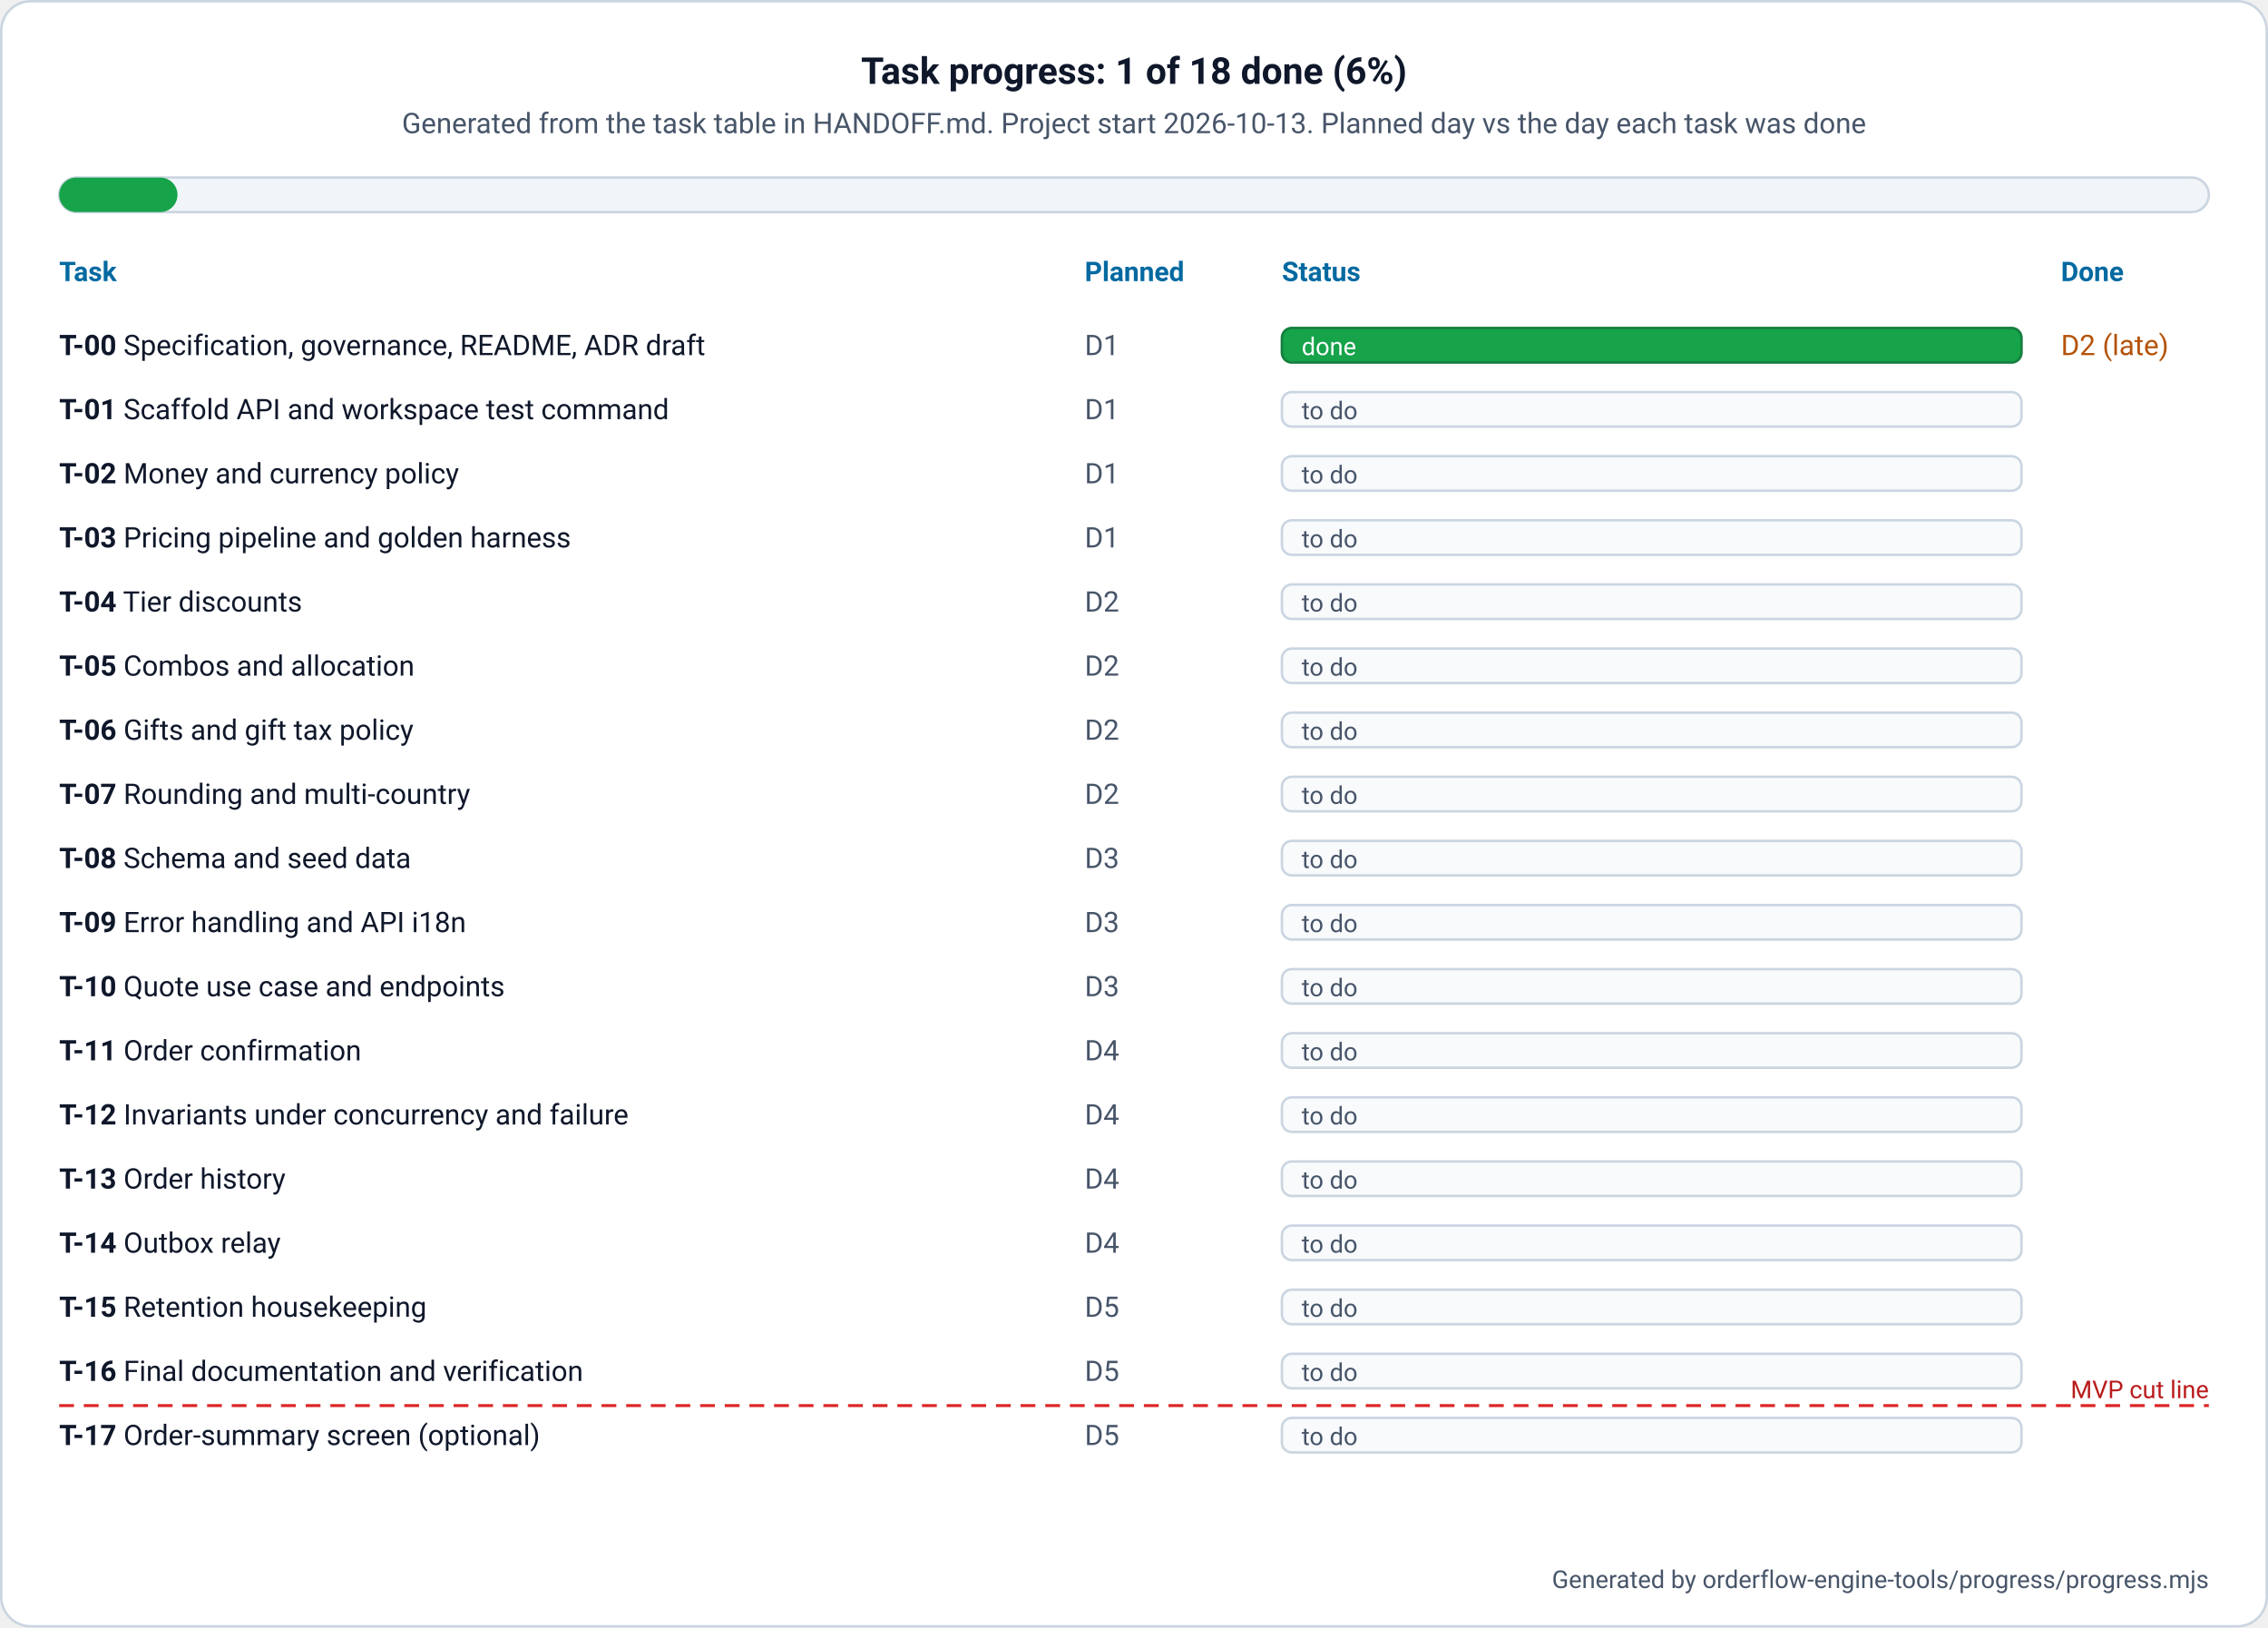
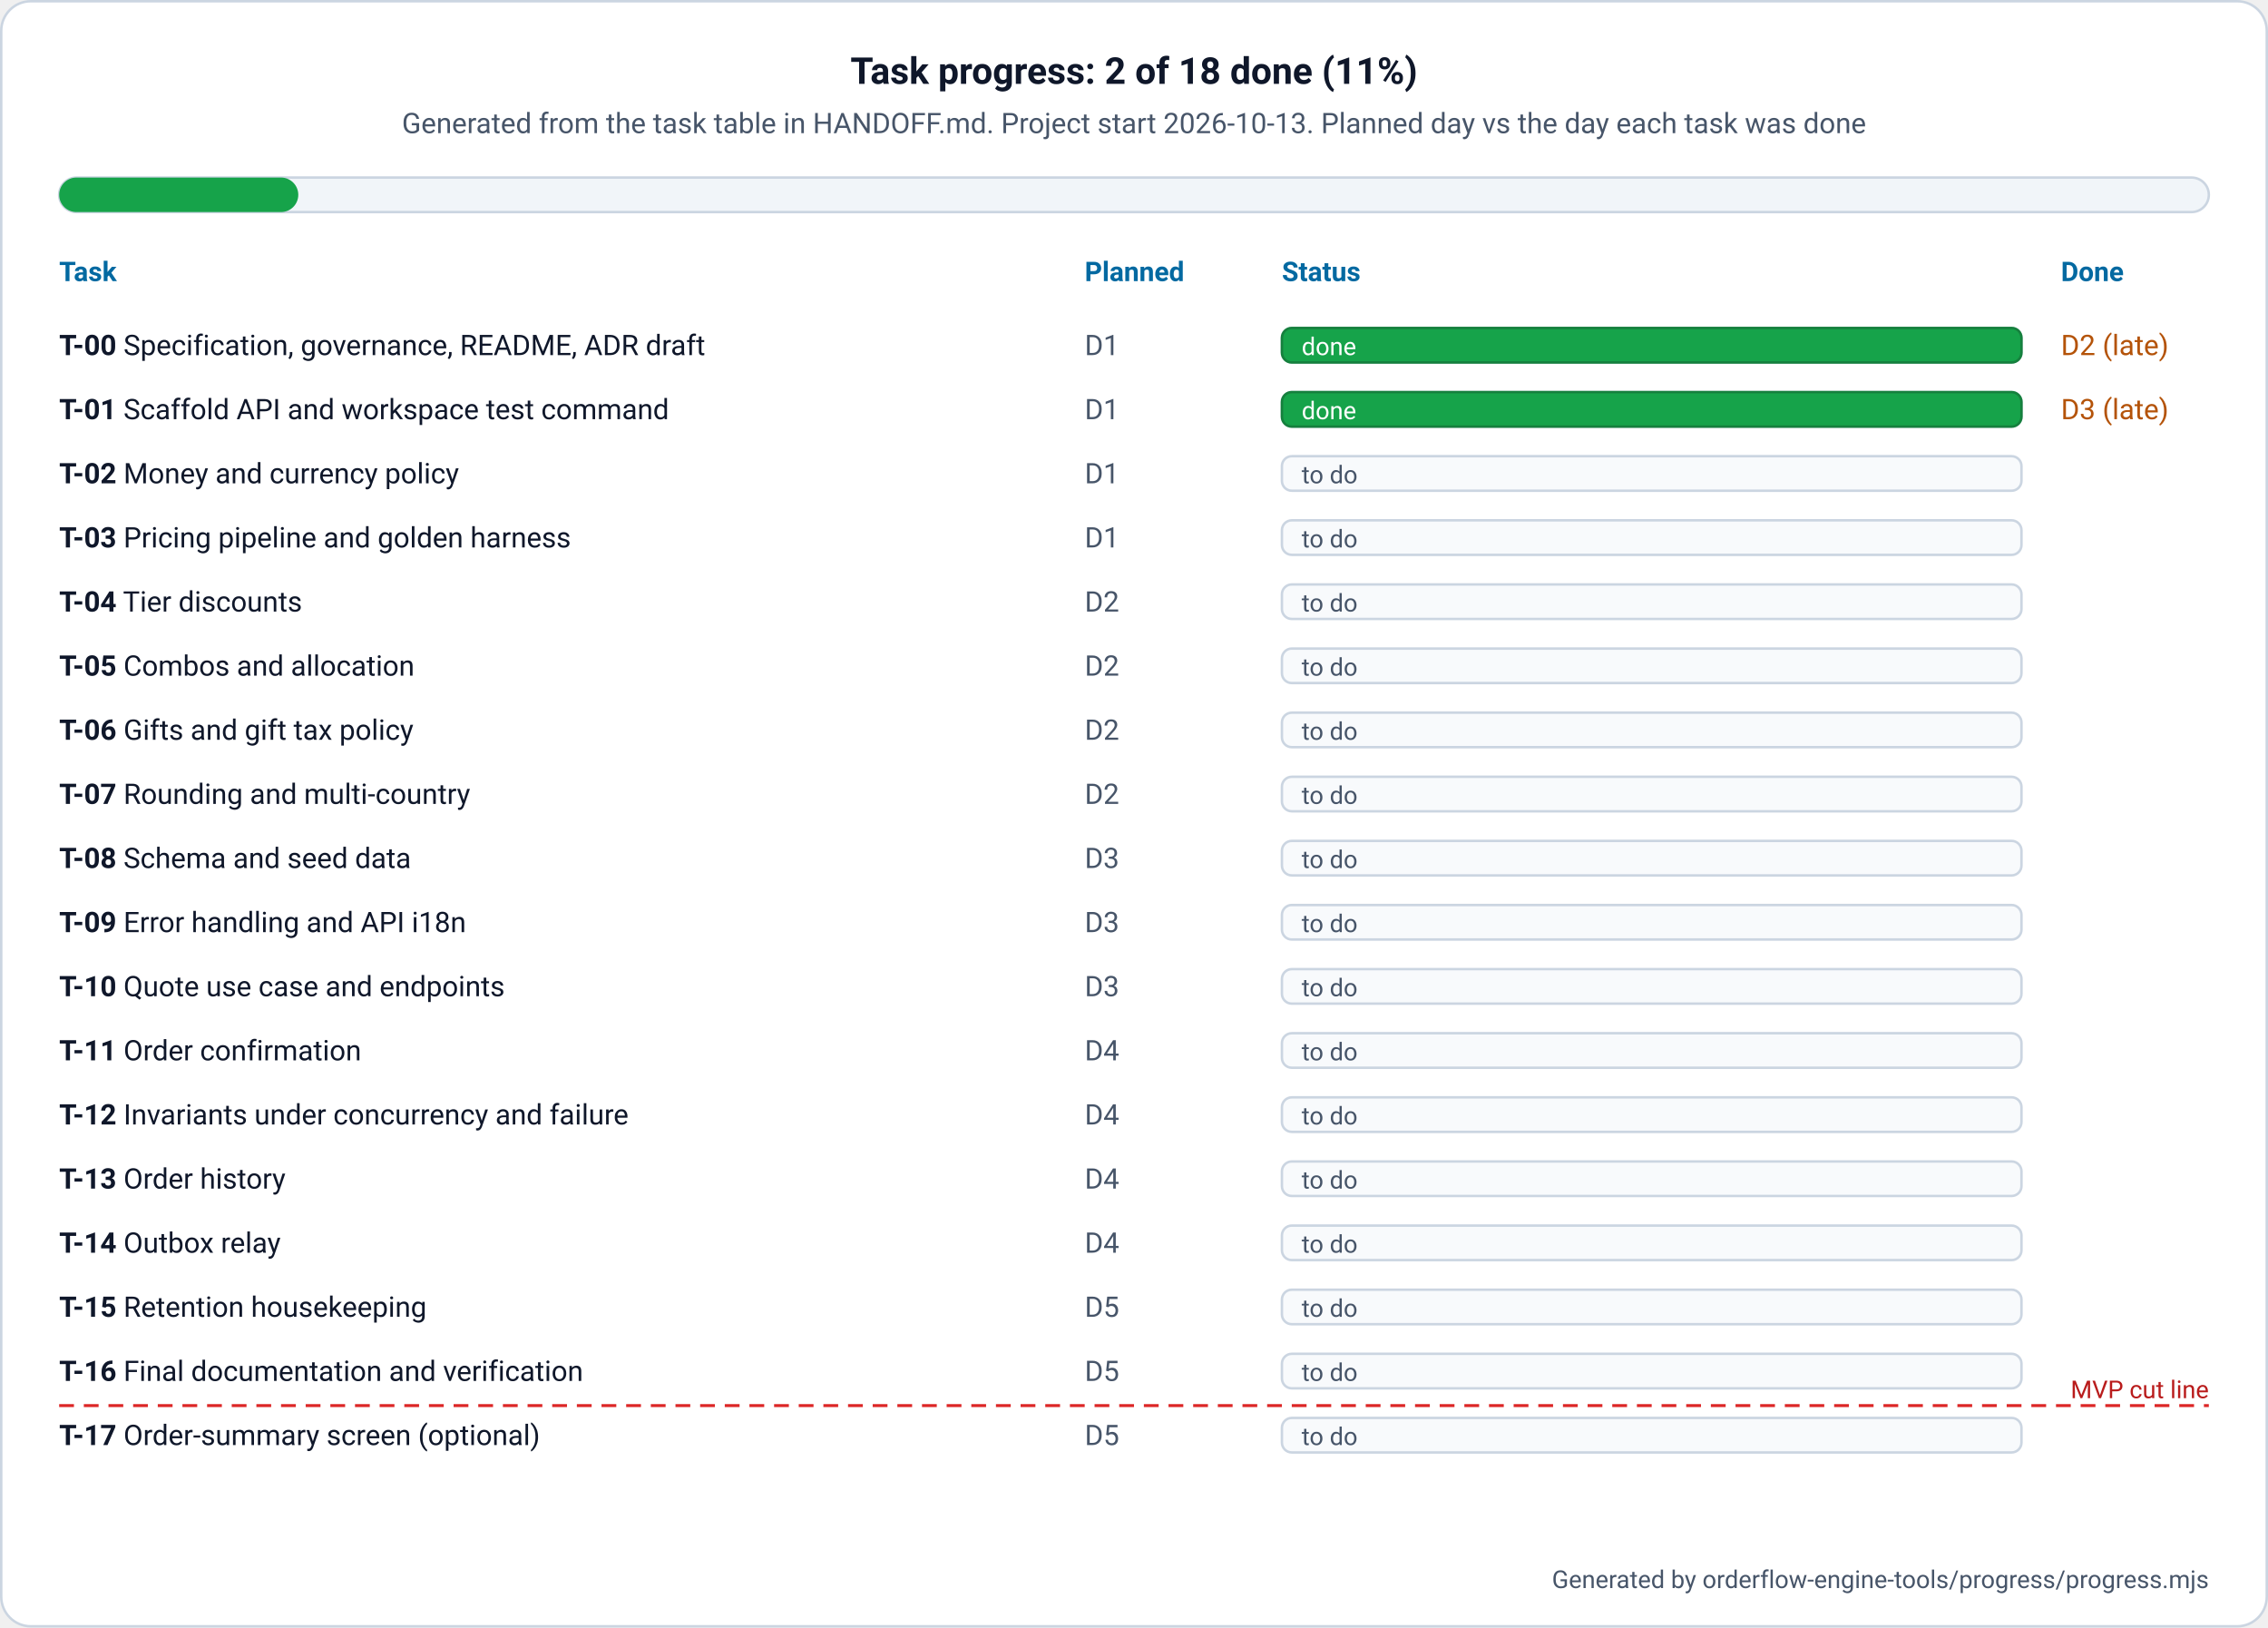
- <svg xmlns="http://www.w3.org/2000/svg" viewBox="0 0 920 660" width="920" height="660" role="img" aria-label="Task progress: 1 of 18 tasks done (6%)" font-family="ui-sans-serif, system-ui, 'Segoe UI', Roboto, Helvetica, Arial, sans-serif">
+ <svg xmlns="http://www.w3.org/2000/svg" viewBox="0 0 920 660" width="920" height="660" role="img" aria-label="Task progress: 2 of 18 tasks done (11%)" font-family="ui-sans-serif, system-ui, 'Segoe UI', Roboto, Helvetica, Arial, sans-serif">
  <rect x="0.5" y="0.5" width="919" height="659" rx="12" fill="#ffffff" stroke="#cbd5e1" />
-   <text x="460" y="34" text-anchor="middle" font-size="15" font-weight="600" fill="#0f172a">Task progress: 1 of 18 done (6%)</text>
+   <text x="460" y="34" text-anchor="middle" font-size="15" font-weight="600" fill="#0f172a">Task progress: 2 of 18 done (11%)</text>
  <text x="460" y="54" text-anchor="middle" font-size="11.5" fill="#475569">Generated from the task table in HANDOFF.md. Project start 2026-10-13. Planned day vs the day each task was done</text>
  <rect x="24" y="72" width="872" height="14" rx="7" fill="#f1f5f9" stroke="#cbd5e1" />
-   <rect x="24" y="72" width="48" height="14" rx="7" fill="#16a34a" />
+   <rect x="24" y="72" width="97" height="14" rx="7" fill="#16a34a" />
  <text x="24" y="114" font-size="11" font-weight="600" fill="#0369a1">Task</text>
  <text x="440" y="114" font-size="11" font-weight="600" fill="#0369a1">Planned</text>
  <text x="520" y="114" font-size="11" font-weight="600" fill="#0369a1">Status</text>
  <text x="836" y="114" font-size="11" font-weight="600" fill="#0369a1">Done</text>
  <text x="24" y="144" font-size="11.5" fill="#0f172a">
    <tspan font-weight="600">T-00</tspan> Specification, governance, README, ADR draft</text>
  <text x="440" y="144" font-size="11.5" fill="#475569">D1</text>
  <rect x="520" y="133" width="300" height="14" rx="4" fill="#f8fafc" stroke="#cbd5e1" />
  <rect x="520" y="133" width="300" height="14" rx="4" fill="#16a34a" stroke="#15803d" />
  <text x="528" y="144" font-size="10" fill="#ffffff">done</text>
  <text x="836" y="144" font-size="11.5" fill="#b45309">D2 (late)</text>
  <text x="24" y="170" font-size="11.5" fill="#0f172a">
    <tspan font-weight="600">T-01</tspan> Scaffold API and workspace test command</text>
  <text x="440" y="170" font-size="11.5" fill="#475569">D1</text>
  <rect x="520" y="159" width="300" height="14" rx="4" fill="#f8fafc" stroke="#cbd5e1" />
-   <text x="528" y="170" font-size="10" fill="#475569">to do</text>
+   <rect x="520" y="159" width="300" height="14" rx="4" fill="#16a34a" stroke="#15803d" />
+   <text x="528" y="170" font-size="10" fill="#ffffff">done</text>
+   <text x="836" y="170" font-size="11.5" fill="#b45309">D3 (late)</text>
  <text x="24" y="196" font-size="11.5" fill="#0f172a">
    <tspan font-weight="600">T-02</tspan> Money and currency policy</text>
  <text x="440" y="196" font-size="11.5" fill="#475569">D1</text>
  <rect x="520" y="185" width="300" height="14" rx="4" fill="#f8fafc" stroke="#cbd5e1" />
  <text x="528" y="196" font-size="10" fill="#475569">to do</text>
  <text x="24" y="222" font-size="11.5" fill="#0f172a">
    <tspan font-weight="600">T-03</tspan> Pricing pipeline and golden harness</text>
  <text x="440" y="222" font-size="11.5" fill="#475569">D1</text>
  <rect x="520" y="211" width="300" height="14" rx="4" fill="#f8fafc" stroke="#cbd5e1" />
  <text x="528" y="222" font-size="10" fill="#475569">to do</text>
  <text x="24" y="248" font-size="11.5" fill="#0f172a">
    <tspan font-weight="600">T-04</tspan> Tier discounts</text>
  <text x="440" y="248" font-size="11.5" fill="#475569">D2</text>
  <rect x="520" y="237" width="300" height="14" rx="4" fill="#f8fafc" stroke="#cbd5e1" />
  <text x="528" y="248" font-size="10" fill="#475569">to do</text>
  <text x="24" y="274" font-size="11.5" fill="#0f172a">
    <tspan font-weight="600">T-05</tspan> Combos and allocation</text>
  <text x="440" y="274" font-size="11.5" fill="#475569">D2</text>
  <rect x="520" y="263" width="300" height="14" rx="4" fill="#f8fafc" stroke="#cbd5e1" />
  <text x="528" y="274" font-size="10" fill="#475569">to do</text>
  <text x="24" y="300" font-size="11.5" fill="#0f172a">
    <tspan font-weight="600">T-06</tspan> Gifts and gift tax policy</text>
  <text x="440" y="300" font-size="11.5" fill="#475569">D2</text>
  <rect x="520" y="289" width="300" height="14" rx="4" fill="#f8fafc" stroke="#cbd5e1" />
  <text x="528" y="300" font-size="10" fill="#475569">to do</text>
  <text x="24" y="326" font-size="11.5" fill="#0f172a">
    <tspan font-weight="600">T-07</tspan> Rounding and multi-country</text>
  <text x="440" y="326" font-size="11.5" fill="#475569">D2</text>
  <rect x="520" y="315" width="300" height="14" rx="4" fill="#f8fafc" stroke="#cbd5e1" />
  <text x="528" y="326" font-size="10" fill="#475569">to do</text>
  <text x="24" y="352" font-size="11.5" fill="#0f172a">
    <tspan font-weight="600">T-08</tspan> Schema and seed data</text>
  <text x="440" y="352" font-size="11.5" fill="#475569">D3</text>
  <rect x="520" y="341" width="300" height="14" rx="4" fill="#f8fafc" stroke="#cbd5e1" />
  <text x="528" y="352" font-size="10" fill="#475569">to do</text>
  <text x="24" y="378" font-size="11.5" fill="#0f172a">
    <tspan font-weight="600">T-09</tspan> Error handling and API i18n</text>
  <text x="440" y="378" font-size="11.5" fill="#475569">D3</text>
  <rect x="520" y="367" width="300" height="14" rx="4" fill="#f8fafc" stroke="#cbd5e1" />
  <text x="528" y="378" font-size="10" fill="#475569">to do</text>
  <text x="24" y="404" font-size="11.5" fill="#0f172a">
    <tspan font-weight="600">T-10</tspan> Quote use case and endpoints</text>
  <text x="440" y="404" font-size="11.5" fill="#475569">D3</text>
  <rect x="520" y="393" width="300" height="14" rx="4" fill="#f8fafc" stroke="#cbd5e1" />
  <text x="528" y="404" font-size="10" fill="#475569">to do</text>
  <text x="24" y="430" font-size="11.5" fill="#0f172a">
    <tspan font-weight="600">T-11</tspan> Order confirmation</text>
  <text x="440" y="430" font-size="11.5" fill="#475569">D4</text>
  <rect x="520" y="419" width="300" height="14" rx="4" fill="#f8fafc" stroke="#cbd5e1" />
  <text x="528" y="430" font-size="10" fill="#475569">to do</text>
  <text x="24" y="456" font-size="11.5" fill="#0f172a">
    <tspan font-weight="600">T-12</tspan> Invariants under concurrency and failure</text>
  <text x="440" y="456" font-size="11.5" fill="#475569">D4</text>
  <rect x="520" y="445" width="300" height="14" rx="4" fill="#f8fafc" stroke="#cbd5e1" />
  <text x="528" y="456" font-size="10" fill="#475569">to do</text>
  <text x="24" y="482" font-size="11.5" fill="#0f172a">
    <tspan font-weight="600">T-13</tspan> Order history</text>
  <text x="440" y="482" font-size="11.5" fill="#475569">D4</text>
  <rect x="520" y="471" width="300" height="14" rx="4" fill="#f8fafc" stroke="#cbd5e1" />
  <text x="528" y="482" font-size="10" fill="#475569">to do</text>
  <text x="24" y="508" font-size="11.5" fill="#0f172a">
    <tspan font-weight="600">T-14</tspan> Outbox relay</text>
  <text x="440" y="508" font-size="11.5" fill="#475569">D4</text>
  <rect x="520" y="497" width="300" height="14" rx="4" fill="#f8fafc" stroke="#cbd5e1" />
  <text x="528" y="508" font-size="10" fill="#475569">to do</text>
  <text x="24" y="534" font-size="11.5" fill="#0f172a">
    <tspan font-weight="600">T-15</tspan> Retention housekeeping</text>
  <text x="440" y="534" font-size="11.5" fill="#475569">D5</text>
  <rect x="520" y="523" width="300" height="14" rx="4" fill="#f8fafc" stroke="#cbd5e1" />
  <text x="528" y="534" font-size="10" fill="#475569">to do</text>
  <text x="24" y="560" font-size="11.5" fill="#0f172a">
    <tspan font-weight="600">T-16</tspan> Final documentation and verification</text>
  <text x="440" y="560" font-size="11.5" fill="#475569">D5</text>
  <rect x="520" y="549" width="300" height="14" rx="4" fill="#f8fafc" stroke="#cbd5e1" />
  <text x="528" y="560" font-size="10" fill="#475569">to do</text>
  <line x1="24" y1="570" x2="896" y2="570" stroke="#dc2626" stroke-width="1.2" stroke-dasharray="6 4" />
  <text x="896" y="567" text-anchor="end" font-size="10" fill="#b91c1c">MVP cut line</text>
  <text x="24" y="586" font-size="11.5" fill="#0f172a">
    <tspan font-weight="600">T-17</tspan> Order-summary screen (optional)</text>
  <text x="440" y="586" font-size="11.5" fill="#475569">D5</text>
  <rect x="520" y="575" width="300" height="14" rx="4" fill="#f8fafc" stroke="#cbd5e1" />
  <text x="528" y="586" font-size="10" fill="#475569">to do</text>
  <text x="896" y="644" text-anchor="end" font-size="10" fill="#475569">Generated by orderflow-engine-tools/progress/progress.mjs</text>
</svg>
